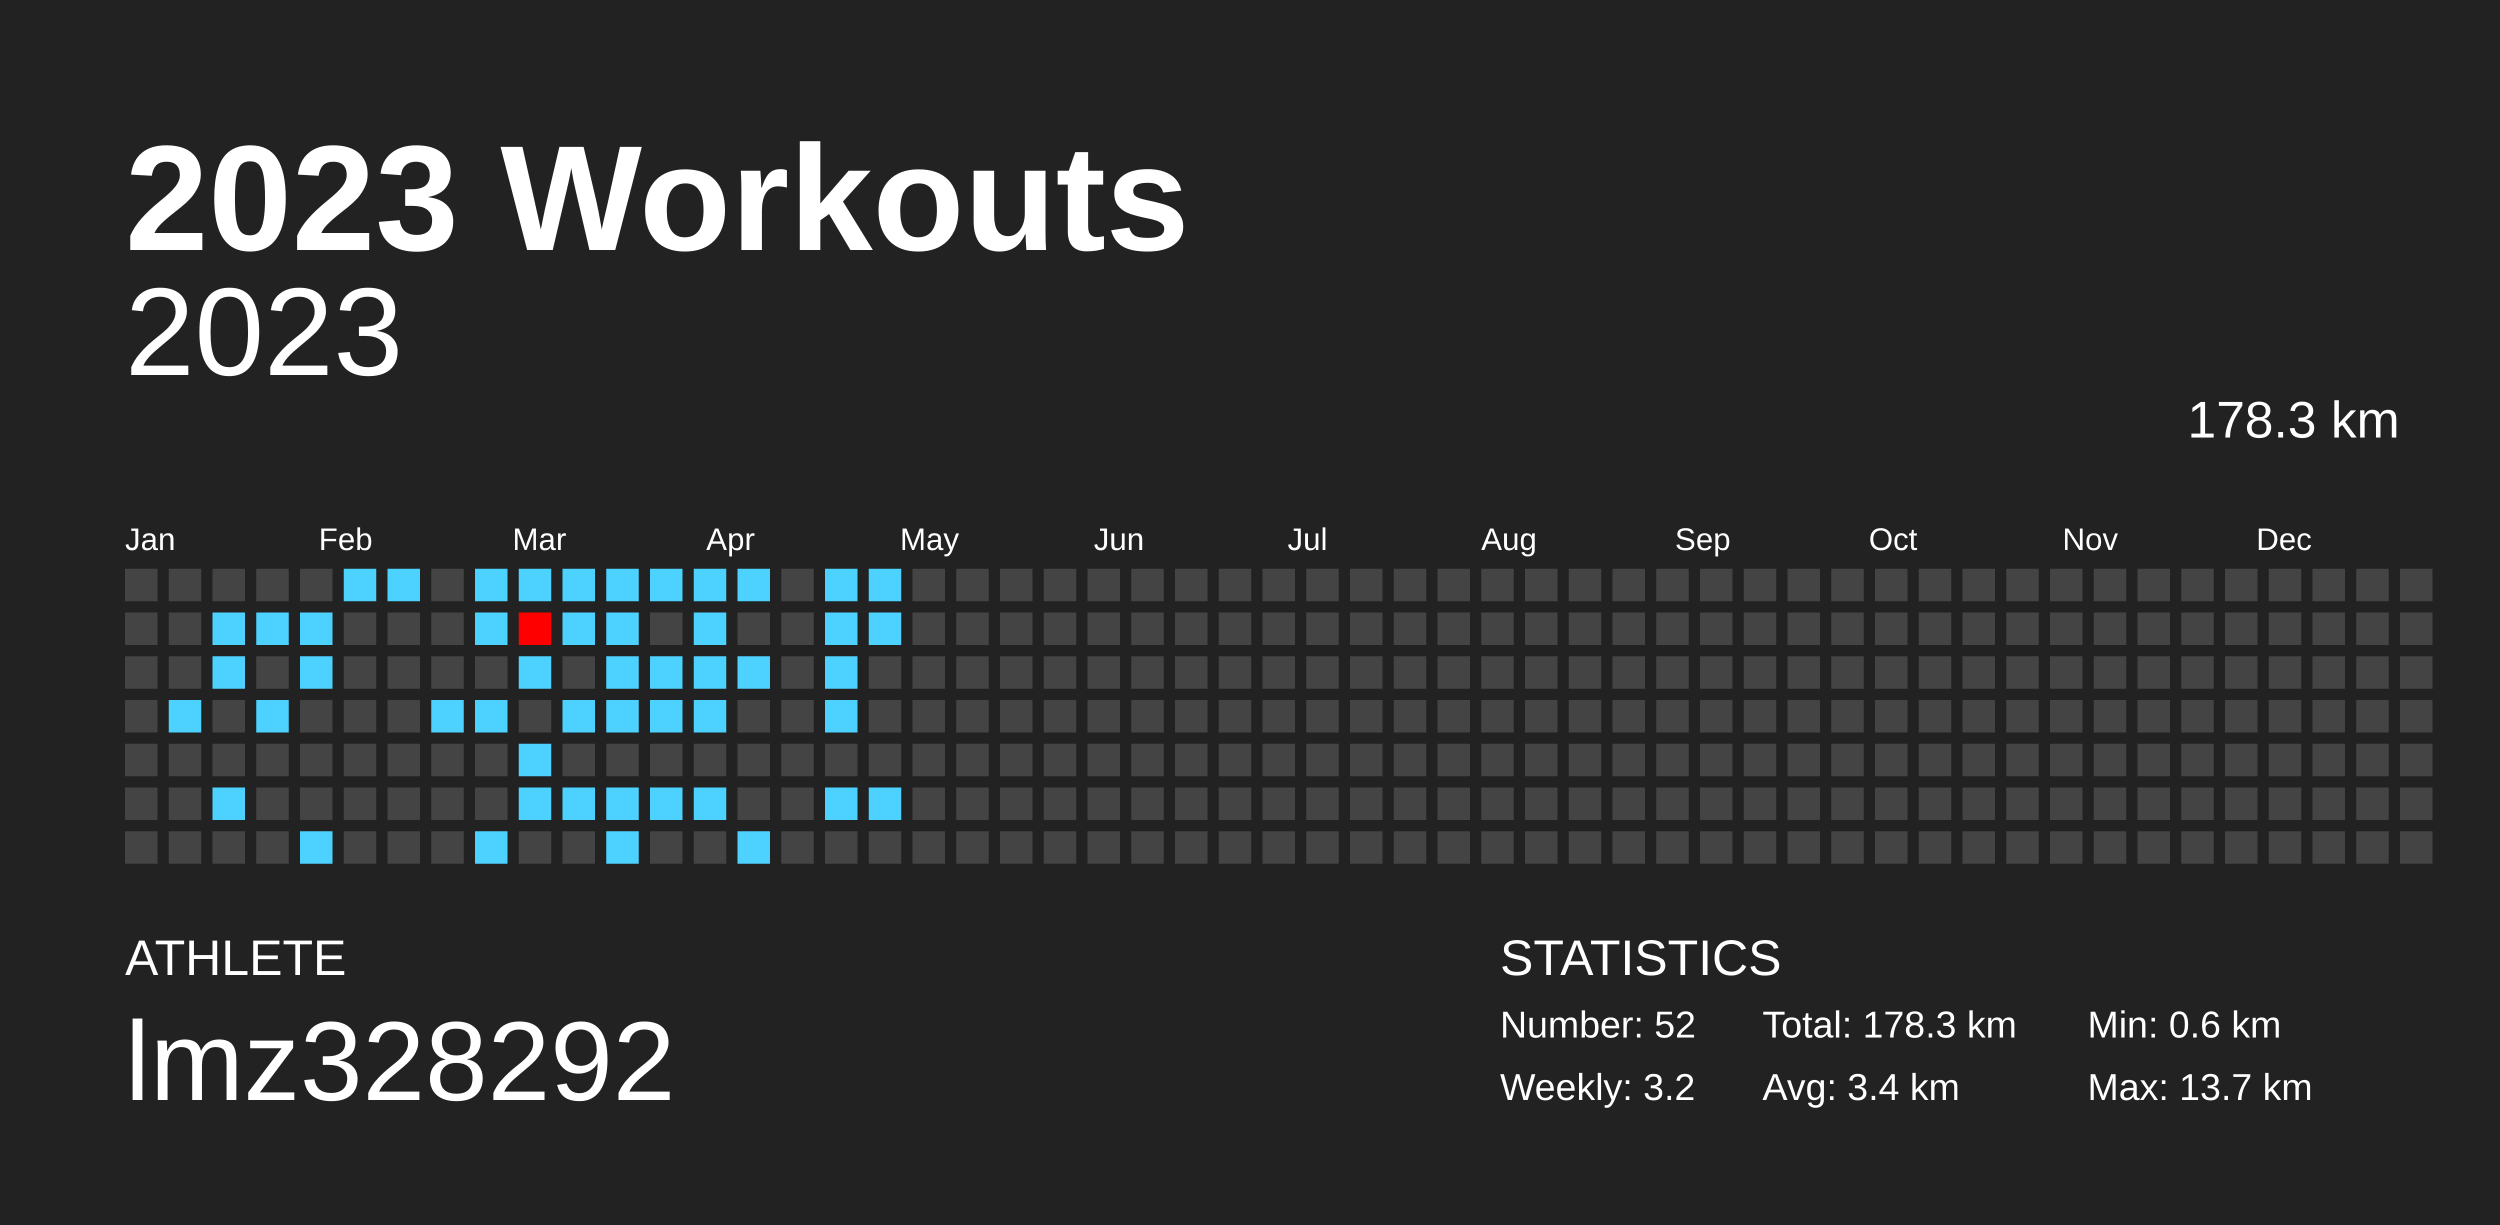
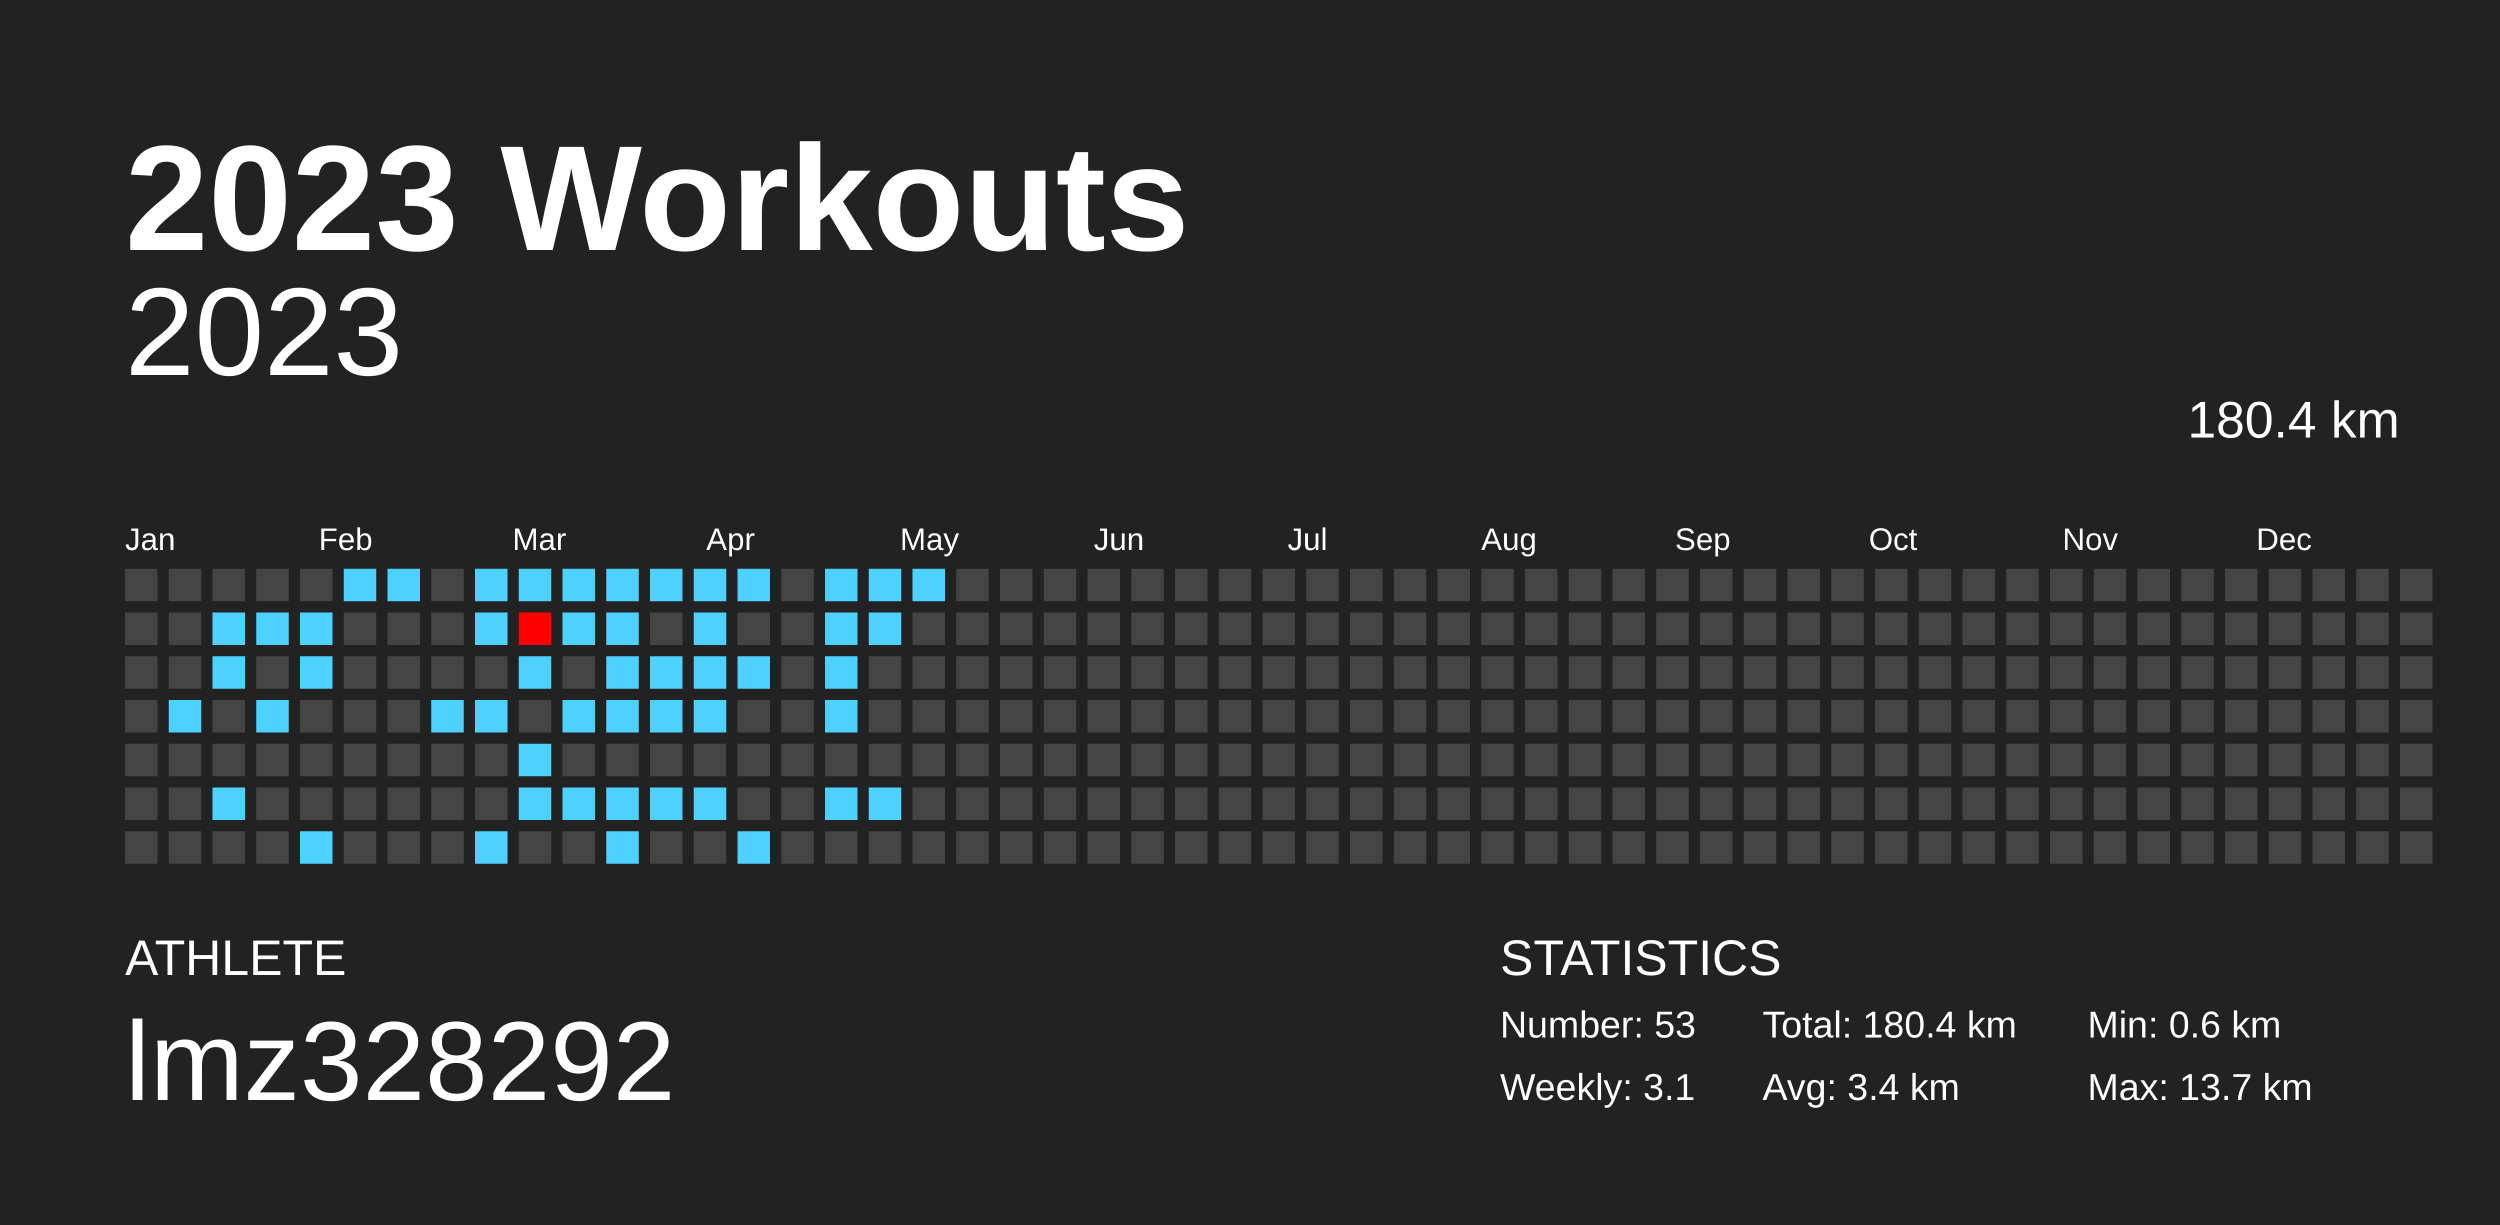
<svg xmlns="http://www.w3.org/2000/svg" baseProfile="full" height="98mm" version="1.1" viewBox="0,0,200,98" width="200mm">
  <defs />
  <rect fill="#222222" height="98" width="200" x="0" y="0" />
  <text fill="#FFFFFF" style="font-size:12px; font-family:Arial; font-weight:bold;" x="10" y="20">2023 Workouts</text>
  <text fill="#FFFFFF" style="font-size:4px; font-family:Arial" x="10" y="78">ATHLETE</text>
  <text fill="#FFFFFF" style="font-size:9px; font-family:Arial" x="10" y="88">lmz328292</text>
  <text fill="#FFFFFF" style="font-size:4px; font-family:Arial" x="120" y="78">STATISTICS</text>
-   <text fill="#FFFFFF" style="font-size:3px; font-family:Arial" x="120" y="83">Number: 52</text>
-   <text fill="#FFFFFF" style="font-size:3px; font-family:Arial" x="120" y="88">Weekly: 3.2</text>
-   <text fill="#FFFFFF" style="font-size:3px; font-family:Arial" x="141" y="83">Total: 178.3 km</text>
+   <text fill="#FFFFFF" style="font-size:3px; font-family:Arial" x="120" y="83">Number: 53</text>
+   <text fill="#FFFFFF" style="font-size:3px; font-family:Arial" x="120" y="88">Weekly: 3.1</text>
+   <text fill="#FFFFFF" style="font-size:3px; font-family:Arial" x="141" y="83">Total: 180.4 km</text>
  <text fill="#FFFFFF" style="font-size:3px; font-family:Arial" x="141" y="88">Avg: 3.4 km</text>
  <text fill="#FFFFFF" style="font-size:3px; font-family:Arial" x="167" y="83">Min: 0.6 km</text>
  <text fill="#FFFFFF" style="font-size:3px; font-family:Arial" x="167" y="88">Max: 13.7 km</text>
  <text alignment-baseline="hanging" fill="#FFFFFF" style="font-size:10.0px; font-family:Arial;" x="10" y="30">2023</text>
-   <text alignment-baseline="hanging" fill="#FFFFFF" style="font-size:4.125px; font-family:Arial;" x="175" y="35">178.3 km</text>
+   <text alignment-baseline="hanging" fill="#FFFFFF" style="font-size:4.125px; font-family:Arial;" x="175" y="35">180.4 km</text>
  <text fill="#FFFFFF" style="font-size:2.5px; font-family:Arial" x="10.0" y="44">Jan</text>
  <text fill="#FFFFFF" style="font-size:2.5px; font-family:Arial" x="25.5" y="44">Feb</text>
  <text fill="#FFFFFF" style="font-size:2.5px; font-family:Arial" x="41.0" y="44">Mar</text>
  <text fill="#FFFFFF" style="font-size:2.5px; font-family:Arial" x="56.5" y="44">Apr</text>
  <text fill="#FFFFFF" style="font-size:2.5px; font-family:Arial" x="72.0" y="44">May</text>
  <text fill="#FFFFFF" style="font-size:2.5px; font-family:Arial" x="87.5" y="44">Jun</text>
  <text fill="#FFFFFF" style="font-size:2.5px; font-family:Arial" x="103.0" y="44">Jul</text>
  <text fill="#FFFFFF" style="font-size:2.5px; font-family:Arial" x="118.5" y="44">Aug</text>
  <text fill="#FFFFFF" style="font-size:2.5px; font-family:Arial" x="134.0" y="44">Sep</text>
  <text fill="#FFFFFF" style="font-size:2.5px; font-family:Arial" x="149.5" y="44">Oct</text>
  <text fill="#FFFFFF" style="font-size:2.5px; font-family:Arial" x="165.0" y="44">Nov</text>
  <text fill="#FFFFFF" style="font-size:2.5px; font-family:Arial" x="180.5" y="44">Dec</text>
  <rect fill="#444444" height="2.6" width="2.6" x="10.0" y="45.5" />
  <rect fill="#444444" height="2.6" width="2.6" x="10.0" y="49.0" />
  <rect fill="#444444" height="2.6" width="2.6" x="10.0" y="52.5" />
  <rect fill="#444444" height="2.6" width="2.6" x="10.0" y="56.0" />
  <rect fill="#444444" height="2.6" width="2.6" x="10.0" y="59.5" />
  <rect fill="#444444" height="2.6" width="2.6" x="10.0" y="63.0" />
  <rect fill="#444444" height="2.6" width="2.6" x="10.0" y="66.5" />
  <rect fill="#444444" height="2.6" width="2.6" x="13.5" y="45.5" />
  <rect fill="#444444" height="2.6" width="2.6" x="13.5" y="49.0" />
  <rect fill="#444444" height="2.6" width="2.6" x="13.5" y="52.5" />
  <rect fill="#4dd2ff" height="2.6" width="2.6" x="13.5" y="56.0" />
  <rect fill="#444444" height="2.6" width="2.6" x="13.5" y="59.5" />
  <rect fill="#444444" height="2.6" width="2.6" x="13.5" y="63.0" />
  <rect fill="#444444" height="2.6" width="2.6" x="13.5" y="66.5" />
  <rect fill="#444444" height="2.6" width="2.6" x="17.0" y="45.5" />
  <rect fill="#4dd2ff" height="2.6" width="2.6" x="17.0" y="49.0" />
  <rect fill="#4dd2ff" height="2.6" width="2.6" x="17.0" y="52.5" />
  <rect fill="#444444" height="2.6" width="2.6" x="17.0" y="56.0" />
  <rect fill="#444444" height="2.6" width="2.6" x="17.0" y="59.5" />
  <rect fill="#4dd2ff" height="2.6" width="2.6" x="17.0" y="63.0" />
  <rect fill="#444444" height="2.6" width="2.6" x="17.0" y="66.5" />
  <rect fill="#444444" height="2.6" width="2.6" x="20.5" y="45.5" />
  <rect fill="#4dd2ff" height="2.6" width="2.6" x="20.5" y="49.0" />
  <rect fill="#444444" height="2.6" width="2.6" x="20.5" y="52.5" />
  <rect fill="#4dd2ff" height="2.6" width="2.6" x="20.5" y="56.0" />
  <rect fill="#444444" height="2.6" width="2.6" x="20.5" y="59.5" />
  <rect fill="#444444" height="2.6" width="2.6" x="20.5" y="63.0" />
  <rect fill="#444444" height="2.6" width="2.6" x="20.5" y="66.5" />
  <rect fill="#444444" height="2.6" width="2.6" x="24.0" y="45.5" />
  <rect fill="#4dd2ff" height="2.6" width="2.6" x="24.0" y="49.0" />
  <rect fill="#4dd2ff" height="2.6" width="2.6" x="24.0" y="52.5" />
  <rect fill="#444444" height="2.6" width="2.6" x="24.0" y="56.0" />
  <rect fill="#444444" height="2.6" width="2.6" x="24.0" y="59.5" />
  <rect fill="#444444" height="2.6" width="2.6" x="24.0" y="63.0" />
  <rect fill="#4dd2ff" height="2.6" width="2.6" x="24.0" y="66.5" />
  <rect fill="#4dd2ff" height="2.6" width="2.6" x="27.5" y="45.5" />
  <rect fill="#444444" height="2.6" width="2.6" x="27.5" y="49.0" />
  <rect fill="#444444" height="2.6" width="2.6" x="27.5" y="52.5" />
  <rect fill="#444444" height="2.6" width="2.6" x="27.5" y="56.0" />
  <rect fill="#444444" height="2.6" width="2.6" x="27.5" y="59.5" />
  <rect fill="#444444" height="2.6" width="2.6" x="27.5" y="63.0" />
  <rect fill="#444444" height="2.6" width="2.6" x="27.5" y="66.5" />
  <rect fill="#4dd2ff" height="2.6" width="2.6" x="31.0" y="45.5" />
  <rect fill="#444444" height="2.6" width="2.6" x="31.0" y="49.0" />
  <rect fill="#444444" height="2.6" width="2.6" x="31.0" y="52.5" />
  <rect fill="#444444" height="2.6" width="2.6" x="31.0" y="56.0" />
  <rect fill="#444444" height="2.6" width="2.6" x="31.0" y="59.5" />
  <rect fill="#444444" height="2.6" width="2.6" x="31.0" y="63.0" />
  <rect fill="#444444" height="2.6" width="2.6" x="31.0" y="66.5" />
  <rect fill="#444444" height="2.6" width="2.6" x="34.5" y="45.5" />
  <rect fill="#444444" height="2.6" width="2.6" x="34.5" y="49.0" />
  <rect fill="#444444" height="2.6" width="2.6" x="34.5" y="52.5" />
  <rect fill="#4dd2ff" height="2.6" width="2.6" x="34.5" y="56.0" />
  <rect fill="#444444" height="2.6" width="2.6" x="34.5" y="59.5" />
  <rect fill="#444444" height="2.6" width="2.6" x="34.5" y="63.0" />
  <rect fill="#444444" height="2.6" width="2.6" x="34.5" y="66.5" />
  <rect fill="#4dd2ff" height="2.6" width="2.6" x="38.0" y="45.5" />
  <rect fill="#4dd2ff" height="2.6" width="2.6" x="38.0" y="49.0" />
  <rect fill="#444444" height="2.6" width="2.6" x="38.0" y="52.5" />
  <rect fill="#4dd2ff" height="2.6" width="2.6" x="38.0" y="56.0" />
  <rect fill="#444444" height="2.6" width="2.6" x="38.0" y="59.5" />
  <rect fill="#444444" height="2.6" width="2.6" x="38.0" y="63.0" />
  <rect fill="#4dd2ff" height="2.6" width="2.6" x="38.0" y="66.5" />
  <rect fill="#4dd2ff" height="2.6" width="2.6" x="41.5" y="45.5" />
  <rect fill="#ff0000" height="2.6" width="2.6" x="41.5" y="49.0" />
  <rect fill="#4dd2ff" height="2.6" width="2.6" x="41.5" y="52.5" />
  <rect fill="#444444" height="2.6" width="2.6" x="41.5" y="56.0" />
  <rect fill="#4dd2ff" height="2.6" width="2.6" x="41.5" y="59.5" />
  <rect fill="#4dd2ff" height="2.6" width="2.6" x="41.5" y="63.0" />
  <rect fill="#444444" height="2.6" width="2.6" x="41.5" y="66.5" />
  <rect fill="#4dd2ff" height="2.6" width="2.6" x="45.0" y="45.5" />
  <rect fill="#4dd2ff" height="2.6" width="2.6" x="45.0" y="49.0" />
  <rect fill="#444444" height="2.6" width="2.6" x="45.0" y="52.5" />
  <rect fill="#4dd2ff" height="2.6" width="2.6" x="45.0" y="56.0" />
  <rect fill="#444444" height="2.6" width="2.6" x="45.0" y="59.5" />
  <rect fill="#4dd2ff" height="2.6" width="2.6" x="45.0" y="63.0" />
  <rect fill="#444444" height="2.6" width="2.6" x="45.0" y="66.5" />
  <rect fill="#4dd2ff" height="2.6" width="2.6" x="48.5" y="45.5" />
  <rect fill="#4dd2ff" height="2.6" width="2.6" x="48.5" y="49.0" />
  <rect fill="#4dd2ff" height="2.6" width="2.6" x="48.5" y="52.5" />
  <rect fill="#4dd2ff" height="2.6" width="2.6" x="48.5" y="56.0" />
  <rect fill="#444444" height="2.6" width="2.6" x="48.5" y="59.5" />
  <rect fill="#4dd2ff" height="2.6" width="2.6" x="48.5" y="63.0" />
  <rect fill="#4dd2ff" height="2.6" width="2.6" x="48.5" y="66.5" />
  <rect fill="#4dd2ff" height="2.6" width="2.6" x="52.0" y="45.5" />
  <rect fill="#444444" height="2.6" width="2.6" x="52.0" y="49.0" />
  <rect fill="#4dd2ff" height="2.6" width="2.6" x="52.0" y="52.5" />
  <rect fill="#4dd2ff" height="2.6" width="2.6" x="52.0" y="56.0" />
  <rect fill="#444444" height="2.6" width="2.6" x="52.0" y="59.5" />
  <rect fill="#4dd2ff" height="2.6" width="2.6" x="52.0" y="63.0" />
  <rect fill="#444444" height="2.6" width="2.6" x="52.0" y="66.5" />
  <rect fill="#4dd2ff" height="2.6" width="2.6" x="55.5" y="45.5" />
  <rect fill="#4dd2ff" height="2.6" width="2.6" x="55.5" y="49.0" />
  <rect fill="#4dd2ff" height="2.6" width="2.6" x="55.5" y="52.5" />
  <rect fill="#4dd2ff" height="2.6" width="2.6" x="55.5" y="56.0" />
  <rect fill="#444444" height="2.6" width="2.6" x="55.5" y="59.5" />
  <rect fill="#4dd2ff" height="2.6" width="2.6" x="55.5" y="63.0" />
  <rect fill="#444444" height="2.6" width="2.6" x="55.5" y="66.5" />
  <rect fill="#4dd2ff" height="2.6" width="2.6" x="59.0" y="45.5" />
  <rect fill="#444444" height="2.6" width="2.6" x="59.0" y="49.0" />
  <rect fill="#4dd2ff" height="2.6" width="2.6" x="59.0" y="52.5" />
  <rect fill="#444444" height="2.6" width="2.6" x="59.0" y="56.0" />
  <rect fill="#444444" height="2.6" width="2.6" x="59.0" y="59.5" />
  <rect fill="#444444" height="2.6" width="2.6" x="59.0" y="63.0" />
  <rect fill="#4dd2ff" height="2.6" width="2.6" x="59.0" y="66.5" />
  <rect fill="#444444" height="2.6" width="2.6" x="62.5" y="45.5" />
  <rect fill="#444444" height="2.6" width="2.6" x="62.5" y="49.0" />
  <rect fill="#444444" height="2.6" width="2.6" x="62.5" y="52.5" />
  <rect fill="#444444" height="2.6" width="2.6" x="62.5" y="56.0" />
  <rect fill="#444444" height="2.6" width="2.6" x="62.5" y="59.5" />
  <rect fill="#444444" height="2.6" width="2.6" x="62.5" y="63.0" />
  <rect fill="#444444" height="2.6" width="2.6" x="62.5" y="66.5" />
  <rect fill="#4dd2ff" height="2.6" width="2.6" x="66.0" y="45.5" />
  <rect fill="#4dd2ff" height="2.6" width="2.6" x="66.0" y="49.0" />
  <rect fill="#4dd2ff" height="2.6" width="2.6" x="66.0" y="52.5" />
  <rect fill="#4dd2ff" height="2.6" width="2.6" x="66.0" y="56.0" />
  <rect fill="#444444" height="2.6" width="2.6" x="66.0" y="59.5" />
  <rect fill="#4dd2ff" height="2.6" width="2.6" x="66.0" y="63.0" />
  <rect fill="#444444" height="2.6" width="2.6" x="66.0" y="66.5" />
  <rect fill="#4dd2ff" height="2.6" width="2.6" x="69.5" y="45.5" />
  <rect fill="#4dd2ff" height="2.6" width="2.6" x="69.5" y="49.0" />
  <rect fill="#444444" height="2.6" width="2.6" x="69.5" y="52.5" />
  <rect fill="#444444" height="2.6" width="2.6" x="69.5" y="56.0" />
  <rect fill="#444444" height="2.6" width="2.6" x="69.5" y="59.5" />
  <rect fill="#4dd2ff" height="2.6" width="2.6" x="69.5" y="63.0" />
  <rect fill="#444444" height="2.6" width="2.6" x="69.5" y="66.5" />
-   <rect fill="#444444" height="2.6" width="2.6" x="73.0" y="45.5" />
+   <rect fill="#4dd2ff" height="2.6" width="2.6" x="73.0" y="45.5" />
  <rect fill="#444444" height="2.6" width="2.6" x="73.0" y="49.0" />
  <rect fill="#444444" height="2.6" width="2.6" x="73.0" y="52.5" />
  <rect fill="#444444" height="2.6" width="2.6" x="73.0" y="56.0" />
  <rect fill="#444444" height="2.6" width="2.6" x="73.0" y="59.5" />
  <rect fill="#444444" height="2.6" width="2.6" x="73.0" y="63.0" />
  <rect fill="#444444" height="2.6" width="2.6" x="73.0" y="66.5" />
  <rect fill="#444444" height="2.6" width="2.6" x="76.5" y="45.5" />
  <rect fill="#444444" height="2.6" width="2.6" x="76.5" y="49.0" />
  <rect fill="#444444" height="2.6" width="2.6" x="76.5" y="52.5" />
  <rect fill="#444444" height="2.6" width="2.6" x="76.5" y="56.0" />
  <rect fill="#444444" height="2.6" width="2.6" x="76.5" y="59.5" />
  <rect fill="#444444" height="2.6" width="2.6" x="76.5" y="63.0" />
  <rect fill="#444444" height="2.6" width="2.6" x="76.5" y="66.5" />
  <rect fill="#444444" height="2.6" width="2.6" x="80.0" y="45.5" />
  <rect fill="#444444" height="2.6" width="2.6" x="80.0" y="49.0" />
  <rect fill="#444444" height="2.6" width="2.6" x="80.0" y="52.5" />
  <rect fill="#444444" height="2.6" width="2.6" x="80.0" y="56.0" />
  <rect fill="#444444" height="2.6" width="2.6" x="80.0" y="59.5" />
  <rect fill="#444444" height="2.6" width="2.6" x="80.0" y="63.0" />
  <rect fill="#444444" height="2.6" width="2.6" x="80.0" y="66.5" />
  <rect fill="#444444" height="2.6" width="2.6" x="83.5" y="45.5" />
  <rect fill="#444444" height="2.6" width="2.6" x="83.5" y="49.0" />
  <rect fill="#444444" height="2.6" width="2.6" x="83.5" y="52.5" />
  <rect fill="#444444" height="2.6" width="2.6" x="83.5" y="56.0" />
  <rect fill="#444444" height="2.6" width="2.6" x="83.5" y="59.5" />
  <rect fill="#444444" height="2.6" width="2.6" x="83.5" y="63.0" />
  <rect fill="#444444" height="2.6" width="2.6" x="83.5" y="66.5" />
  <rect fill="#444444" height="2.6" width="2.6" x="87.0" y="45.5" />
  <rect fill="#444444" height="2.6" width="2.6" x="87.0" y="49.0" />
  <rect fill="#444444" height="2.6" width="2.6" x="87.0" y="52.5" />
  <rect fill="#444444" height="2.6" width="2.6" x="87.0" y="56.0" />
  <rect fill="#444444" height="2.6" width="2.6" x="87.0" y="59.5" />
  <rect fill="#444444" height="2.6" width="2.6" x="87.0" y="63.0" />
  <rect fill="#444444" height="2.6" width="2.6" x="87.0" y="66.5" />
  <rect fill="#444444" height="2.6" width="2.6" x="90.5" y="45.5" />
  <rect fill="#444444" height="2.6" width="2.6" x="90.5" y="49.0" />
  <rect fill="#444444" height="2.6" width="2.6" x="90.5" y="52.5" />
  <rect fill="#444444" height="2.6" width="2.6" x="90.5" y="56.0" />
  <rect fill="#444444" height="2.6" width="2.6" x="90.5" y="59.5" />
  <rect fill="#444444" height="2.6" width="2.6" x="90.5" y="63.0" />
  <rect fill="#444444" height="2.6" width="2.6" x="90.5" y="66.5" />
  <rect fill="#444444" height="2.6" width="2.6" x="94.0" y="45.5" />
  <rect fill="#444444" height="2.6" width="2.6" x="94.0" y="49.0" />
  <rect fill="#444444" height="2.6" width="2.6" x="94.0" y="52.5" />
  <rect fill="#444444" height="2.6" width="2.6" x="94.0" y="56.0" />
  <rect fill="#444444" height="2.6" width="2.6" x="94.0" y="59.5" />
  <rect fill="#444444" height="2.6" width="2.6" x="94.0" y="63.0" />
  <rect fill="#444444" height="2.6" width="2.6" x="94.0" y="66.5" />
  <rect fill="#444444" height="2.6" width="2.6" x="97.5" y="45.5" />
  <rect fill="#444444" height="2.6" width="2.6" x="97.5" y="49.0" />
  <rect fill="#444444" height="2.6" width="2.6" x="97.5" y="52.5" />
  <rect fill="#444444" height="2.6" width="2.6" x="97.5" y="56.0" />
  <rect fill="#444444" height="2.6" width="2.6" x="97.5" y="59.5" />
  <rect fill="#444444" height="2.6" width="2.6" x="97.5" y="63.0" />
  <rect fill="#444444" height="2.6" width="2.6" x="97.5" y="66.5" />
  <rect fill="#444444" height="2.6" width="2.6" x="101.0" y="45.5" />
  <rect fill="#444444" height="2.6" width="2.6" x="101.0" y="49.0" />
  <rect fill="#444444" height="2.6" width="2.6" x="101.0" y="52.5" />
  <rect fill="#444444" height="2.6" width="2.6" x="101.0" y="56.0" />
  <rect fill="#444444" height="2.6" width="2.6" x="101.0" y="59.5" />
  <rect fill="#444444" height="2.6" width="2.6" x="101.0" y="63.0" />
  <rect fill="#444444" height="2.6" width="2.6" x="101.0" y="66.5" />
  <rect fill="#444444" height="2.6" width="2.6" x="104.5" y="45.5" />
  <rect fill="#444444" height="2.6" width="2.6" x="104.5" y="49.0" />
  <rect fill="#444444" height="2.6" width="2.6" x="104.5" y="52.5" />
  <rect fill="#444444" height="2.6" width="2.6" x="104.5" y="56.0" />
  <rect fill="#444444" height="2.6" width="2.6" x="104.5" y="59.5" />
  <rect fill="#444444" height="2.6" width="2.6" x="104.5" y="63.0" />
  <rect fill="#444444" height="2.6" width="2.6" x="104.5" y="66.5" />
  <rect fill="#444444" height="2.6" width="2.6" x="108.0" y="45.5" />
  <rect fill="#444444" height="2.6" width="2.6" x="108.0" y="49.0" />
  <rect fill="#444444" height="2.6" width="2.6" x="108.0" y="52.5" />
  <rect fill="#444444" height="2.6" width="2.6" x="108.0" y="56.0" />
  <rect fill="#444444" height="2.6" width="2.6" x="108.0" y="59.5" />
  <rect fill="#444444" height="2.6" width="2.6" x="108.0" y="63.0" />
  <rect fill="#444444" height="2.6" width="2.6" x="108.0" y="66.5" />
  <rect fill="#444444" height="2.6" width="2.6" x="111.5" y="45.5" />
  <rect fill="#444444" height="2.6" width="2.6" x="111.5" y="49.0" />
  <rect fill="#444444" height="2.6" width="2.6" x="111.5" y="52.5" />
  <rect fill="#444444" height="2.6" width="2.6" x="111.5" y="56.0" />
  <rect fill="#444444" height="2.6" width="2.6" x="111.5" y="59.5" />
  <rect fill="#444444" height="2.6" width="2.6" x="111.5" y="63.0" />
  <rect fill="#444444" height="2.6" width="2.6" x="111.5" y="66.5" />
  <rect fill="#444444" height="2.6" width="2.6" x="115.0" y="45.5" />
  <rect fill="#444444" height="2.6" width="2.6" x="115.0" y="49.0" />
  <rect fill="#444444" height="2.6" width="2.6" x="115.0" y="52.5" />
  <rect fill="#444444" height="2.6" width="2.6" x="115.0" y="56.0" />
  <rect fill="#444444" height="2.6" width="2.6" x="115.0" y="59.5" />
  <rect fill="#444444" height="2.6" width="2.6" x="115.0" y="63.0" />
  <rect fill="#444444" height="2.6" width="2.6" x="115.0" y="66.5" />
  <rect fill="#444444" height="2.6" width="2.6" x="118.5" y="45.5" />
  <rect fill="#444444" height="2.6" width="2.6" x="118.5" y="49.0" />
  <rect fill="#444444" height="2.6" width="2.6" x="118.5" y="52.5" />
  <rect fill="#444444" height="2.6" width="2.6" x="118.5" y="56.0" />
  <rect fill="#444444" height="2.6" width="2.6" x="118.5" y="59.5" />
  <rect fill="#444444" height="2.6" width="2.6" x="118.5" y="63.0" />
  <rect fill="#444444" height="2.6" width="2.6" x="118.5" y="66.5" />
  <rect fill="#444444" height="2.6" width="2.6" x="122.0" y="45.5" />
  <rect fill="#444444" height="2.6" width="2.6" x="122.0" y="49.0" />
  <rect fill="#444444" height="2.6" width="2.6" x="122.0" y="52.5" />
  <rect fill="#444444" height="2.6" width="2.6" x="122.0" y="56.0" />
  <rect fill="#444444" height="2.6" width="2.6" x="122.0" y="59.5" />
  <rect fill="#444444" height="2.6" width="2.6" x="122.0" y="63.0" />
  <rect fill="#444444" height="2.6" width="2.6" x="122.0" y="66.5" />
  <rect fill="#444444" height="2.6" width="2.6" x="125.5" y="45.5" />
  <rect fill="#444444" height="2.6" width="2.6" x="125.5" y="49.0" />
  <rect fill="#444444" height="2.6" width="2.6" x="125.5" y="52.5" />
  <rect fill="#444444" height="2.6" width="2.6" x="125.5" y="56.0" />
  <rect fill="#444444" height="2.6" width="2.6" x="125.5" y="59.5" />
  <rect fill="#444444" height="2.6" width="2.6" x="125.5" y="63.0" />
  <rect fill="#444444" height="2.6" width="2.6" x="125.5" y="66.5" />
  <rect fill="#444444" height="2.6" width="2.6" x="129.0" y="45.5" />
  <rect fill="#444444" height="2.6" width="2.6" x="129.0" y="49.0" />
  <rect fill="#444444" height="2.6" width="2.6" x="129.0" y="52.5" />
  <rect fill="#444444" height="2.6" width="2.6" x="129.0" y="56.0" />
  <rect fill="#444444" height="2.6" width="2.6" x="129.0" y="59.5" />
  <rect fill="#444444" height="2.6" width="2.6" x="129.0" y="63.0" />
  <rect fill="#444444" height="2.6" width="2.6" x="129.0" y="66.5" />
  <rect fill="#444444" height="2.6" width="2.6" x="132.5" y="45.5" />
  <rect fill="#444444" height="2.6" width="2.6" x="132.5" y="49.0" />
  <rect fill="#444444" height="2.6" width="2.6" x="132.5" y="52.5" />
  <rect fill="#444444" height="2.6" width="2.6" x="132.5" y="56.0" />
  <rect fill="#444444" height="2.6" width="2.6" x="132.5" y="59.5" />
  <rect fill="#444444" height="2.6" width="2.6" x="132.5" y="63.0" />
  <rect fill="#444444" height="2.6" width="2.6" x="132.5" y="66.5" />
  <rect fill="#444444" height="2.6" width="2.6" x="136.0" y="45.5" />
  <rect fill="#444444" height="2.6" width="2.6" x="136.0" y="49.0" />
  <rect fill="#444444" height="2.6" width="2.6" x="136.0" y="52.5" />
  <rect fill="#444444" height="2.6" width="2.6" x="136.0" y="56.0" />
  <rect fill="#444444" height="2.6" width="2.6" x="136.0" y="59.5" />
  <rect fill="#444444" height="2.6" width="2.6" x="136.0" y="63.0" />
  <rect fill="#444444" height="2.6" width="2.6" x="136.0" y="66.5" />
  <rect fill="#444444" height="2.6" width="2.6" x="139.5" y="45.5" />
  <rect fill="#444444" height="2.6" width="2.6" x="139.5" y="49.0" />
  <rect fill="#444444" height="2.6" width="2.6" x="139.5" y="52.5" />
  <rect fill="#444444" height="2.6" width="2.6" x="139.5" y="56.0" />
  <rect fill="#444444" height="2.6" width="2.6" x="139.5" y="59.5" />
  <rect fill="#444444" height="2.6" width="2.6" x="139.5" y="63.0" />
  <rect fill="#444444" height="2.6" width="2.6" x="139.5" y="66.5" />
  <rect fill="#444444" height="2.6" width="2.6" x="143.0" y="45.5" />
  <rect fill="#444444" height="2.6" width="2.6" x="143.0" y="49.0" />
  <rect fill="#444444" height="2.6" width="2.6" x="143.0" y="52.5" />
  <rect fill="#444444" height="2.6" width="2.6" x="143.0" y="56.0" />
  <rect fill="#444444" height="2.6" width="2.6" x="143.0" y="59.5" />
  <rect fill="#444444" height="2.6" width="2.6" x="143.0" y="63.0" />
  <rect fill="#444444" height="2.6" width="2.6" x="143.0" y="66.5" />
  <rect fill="#444444" height="2.6" width="2.6" x="146.5" y="45.5" />
  <rect fill="#444444" height="2.6" width="2.6" x="146.5" y="49.0" />
  <rect fill="#444444" height="2.6" width="2.6" x="146.5" y="52.5" />
  <rect fill="#444444" height="2.6" width="2.6" x="146.5" y="56.0" />
  <rect fill="#444444" height="2.6" width="2.6" x="146.5" y="59.5" />
  <rect fill="#444444" height="2.6" width="2.6" x="146.5" y="63.0" />
  <rect fill="#444444" height="2.6" width="2.6" x="146.5" y="66.5" />
  <rect fill="#444444" height="2.6" width="2.6" x="150.0" y="45.5" />
  <rect fill="#444444" height="2.6" width="2.6" x="150.0" y="49.0" />
  <rect fill="#444444" height="2.6" width="2.6" x="150.0" y="52.5" />
  <rect fill="#444444" height="2.6" width="2.6" x="150.0" y="56.0" />
  <rect fill="#444444" height="2.6" width="2.6" x="150.0" y="59.5" />
  <rect fill="#444444" height="2.6" width="2.6" x="150.0" y="63.0" />
  <rect fill="#444444" height="2.6" width="2.6" x="150.0" y="66.5" />
  <rect fill="#444444" height="2.6" width="2.6" x="153.5" y="45.5" />
  <rect fill="#444444" height="2.6" width="2.6" x="153.5" y="49.0" />
  <rect fill="#444444" height="2.6" width="2.6" x="153.5" y="52.5" />
  <rect fill="#444444" height="2.6" width="2.6" x="153.5" y="56.0" />
  <rect fill="#444444" height="2.6" width="2.6" x="153.5" y="59.5" />
  <rect fill="#444444" height="2.6" width="2.6" x="153.5" y="63.0" />
  <rect fill="#444444" height="2.6" width="2.6" x="153.5" y="66.5" />
  <rect fill="#444444" height="2.6" width="2.6" x="157.0" y="45.5" />
  <rect fill="#444444" height="2.6" width="2.6" x="157.0" y="49.0" />
  <rect fill="#444444" height="2.6" width="2.6" x="157.0" y="52.5" />
  <rect fill="#444444" height="2.6" width="2.6" x="157.0" y="56.0" />
  <rect fill="#444444" height="2.6" width="2.6" x="157.0" y="59.5" />
  <rect fill="#444444" height="2.6" width="2.6" x="157.0" y="63.0" />
  <rect fill="#444444" height="2.6" width="2.6" x="157.0" y="66.5" />
  <rect fill="#444444" height="2.6" width="2.6" x="160.5" y="45.5" />
  <rect fill="#444444" height="2.6" width="2.6" x="160.5" y="49.0" />
  <rect fill="#444444" height="2.6" width="2.6" x="160.5" y="52.5" />
  <rect fill="#444444" height="2.6" width="2.6" x="160.5" y="56.0" />
  <rect fill="#444444" height="2.6" width="2.6" x="160.5" y="59.5" />
  <rect fill="#444444" height="2.6" width="2.6" x="160.5" y="63.0" />
  <rect fill="#444444" height="2.6" width="2.6" x="160.5" y="66.5" />
  <rect fill="#444444" height="2.6" width="2.6" x="164.0" y="45.5" />
  <rect fill="#444444" height="2.6" width="2.6" x="164.0" y="49.0" />
  <rect fill="#444444" height="2.6" width="2.6" x="164.0" y="52.5" />
  <rect fill="#444444" height="2.6" width="2.6" x="164.0" y="56.0" />
  <rect fill="#444444" height="2.6" width="2.6" x="164.0" y="59.5" />
  <rect fill="#444444" height="2.6" width="2.6" x="164.0" y="63.0" />
  <rect fill="#444444" height="2.6" width="2.6" x="164.0" y="66.5" />
  <rect fill="#444444" height="2.6" width="2.6" x="167.5" y="45.5" />
  <rect fill="#444444" height="2.6" width="2.6" x="167.5" y="49.0" />
  <rect fill="#444444" height="2.6" width="2.6" x="167.5" y="52.5" />
  <rect fill="#444444" height="2.6" width="2.6" x="167.5" y="56.0" />
  <rect fill="#444444" height="2.6" width="2.6" x="167.5" y="59.5" />
  <rect fill="#444444" height="2.6" width="2.6" x="167.5" y="63.0" />
  <rect fill="#444444" height="2.6" width="2.6" x="167.5" y="66.5" />
  <rect fill="#444444" height="2.6" width="2.6" x="171.0" y="45.5" />
  <rect fill="#444444" height="2.6" width="2.6" x="171.0" y="49.0" />
  <rect fill="#444444" height="2.6" width="2.6" x="171.0" y="52.5" />
  <rect fill="#444444" height="2.6" width="2.6" x="171.0" y="56.0" />
  <rect fill="#444444" height="2.6" width="2.6" x="171.0" y="59.5" />
  <rect fill="#444444" height="2.6" width="2.6" x="171.0" y="63.0" />
  <rect fill="#444444" height="2.6" width="2.6" x="171.0" y="66.5" />
  <rect fill="#444444" height="2.6" width="2.6" x="174.5" y="45.5" />
  <rect fill="#444444" height="2.6" width="2.6" x="174.5" y="49.0" />
  <rect fill="#444444" height="2.6" width="2.6" x="174.5" y="52.5" />
  <rect fill="#444444" height="2.6" width="2.6" x="174.5" y="56.0" />
  <rect fill="#444444" height="2.6" width="2.6" x="174.5" y="59.5" />
  <rect fill="#444444" height="2.6" width="2.6" x="174.5" y="63.0" />
  <rect fill="#444444" height="2.6" width="2.6" x="174.5" y="66.5" />
  <rect fill="#444444" height="2.6" width="2.6" x="178.0" y="45.5" />
  <rect fill="#444444" height="2.6" width="2.6" x="178.0" y="49.0" />
  <rect fill="#444444" height="2.6" width="2.6" x="178.0" y="52.5" />
  <rect fill="#444444" height="2.6" width="2.6" x="178.0" y="56.0" />
  <rect fill="#444444" height="2.6" width="2.6" x="178.0" y="59.5" />
  <rect fill="#444444" height="2.6" width="2.6" x="178.0" y="63.0" />
  <rect fill="#444444" height="2.6" width="2.6" x="178.0" y="66.5" />
  <rect fill="#444444" height="2.6" width="2.6" x="181.5" y="45.5" />
  <rect fill="#444444" height="2.6" width="2.6" x="181.5" y="49.0" />
  <rect fill="#444444" height="2.6" width="2.6" x="181.5" y="52.5" />
  <rect fill="#444444" height="2.6" width="2.6" x="181.5" y="56.0" />
  <rect fill="#444444" height="2.6" width="2.6" x="181.5" y="59.5" />
  <rect fill="#444444" height="2.6" width="2.6" x="181.5" y="63.0" />
  <rect fill="#444444" height="2.6" width="2.6" x="181.5" y="66.5" />
  <rect fill="#444444" height="2.6" width="2.6" x="185.0" y="45.5" />
  <rect fill="#444444" height="2.6" width="2.6" x="185.0" y="49.0" />
  <rect fill="#444444" height="2.6" width="2.6" x="185.0" y="52.5" />
  <rect fill="#444444" height="2.6" width="2.6" x="185.0" y="56.0" />
  <rect fill="#444444" height="2.6" width="2.6" x="185.0" y="59.5" />
  <rect fill="#444444" height="2.6" width="2.6" x="185.0" y="63.0" />
  <rect fill="#444444" height="2.6" width="2.6" x="185.0" y="66.5" />
  <rect fill="#444444" height="2.6" width="2.6" x="188.5" y="45.5" />
  <rect fill="#444444" height="2.6" width="2.6" x="188.5" y="49.0" />
  <rect fill="#444444" height="2.6" width="2.6" x="188.5" y="52.5" />
  <rect fill="#444444" height="2.6" width="2.6" x="188.5" y="56.0" />
  <rect fill="#444444" height="2.6" width="2.6" x="188.5" y="59.5" />
  <rect fill="#444444" height="2.6" width="2.6" x="188.5" y="63.0" />
  <rect fill="#444444" height="2.6" width="2.6" x="188.5" y="66.5" />
  <rect fill="#444444" height="2.6" width="2.6" x="192.0" y="45.5" />
  <rect fill="#444444" height="2.6" width="2.6" x="192.0" y="49.0" />
  <rect fill="#444444" height="2.6" width="2.6" x="192.0" y="52.5" />
  <rect fill="#444444" height="2.6" width="2.6" x="192.0" y="56.0" />
  <rect fill="#444444" height="2.6" width="2.6" x="192.0" y="59.5" />
  <rect fill="#444444" height="2.6" width="2.6" x="192.0" y="63.0" />
  <rect fill="#444444" height="2.6" width="2.6" x="192.0" y="66.5" />
</svg>
